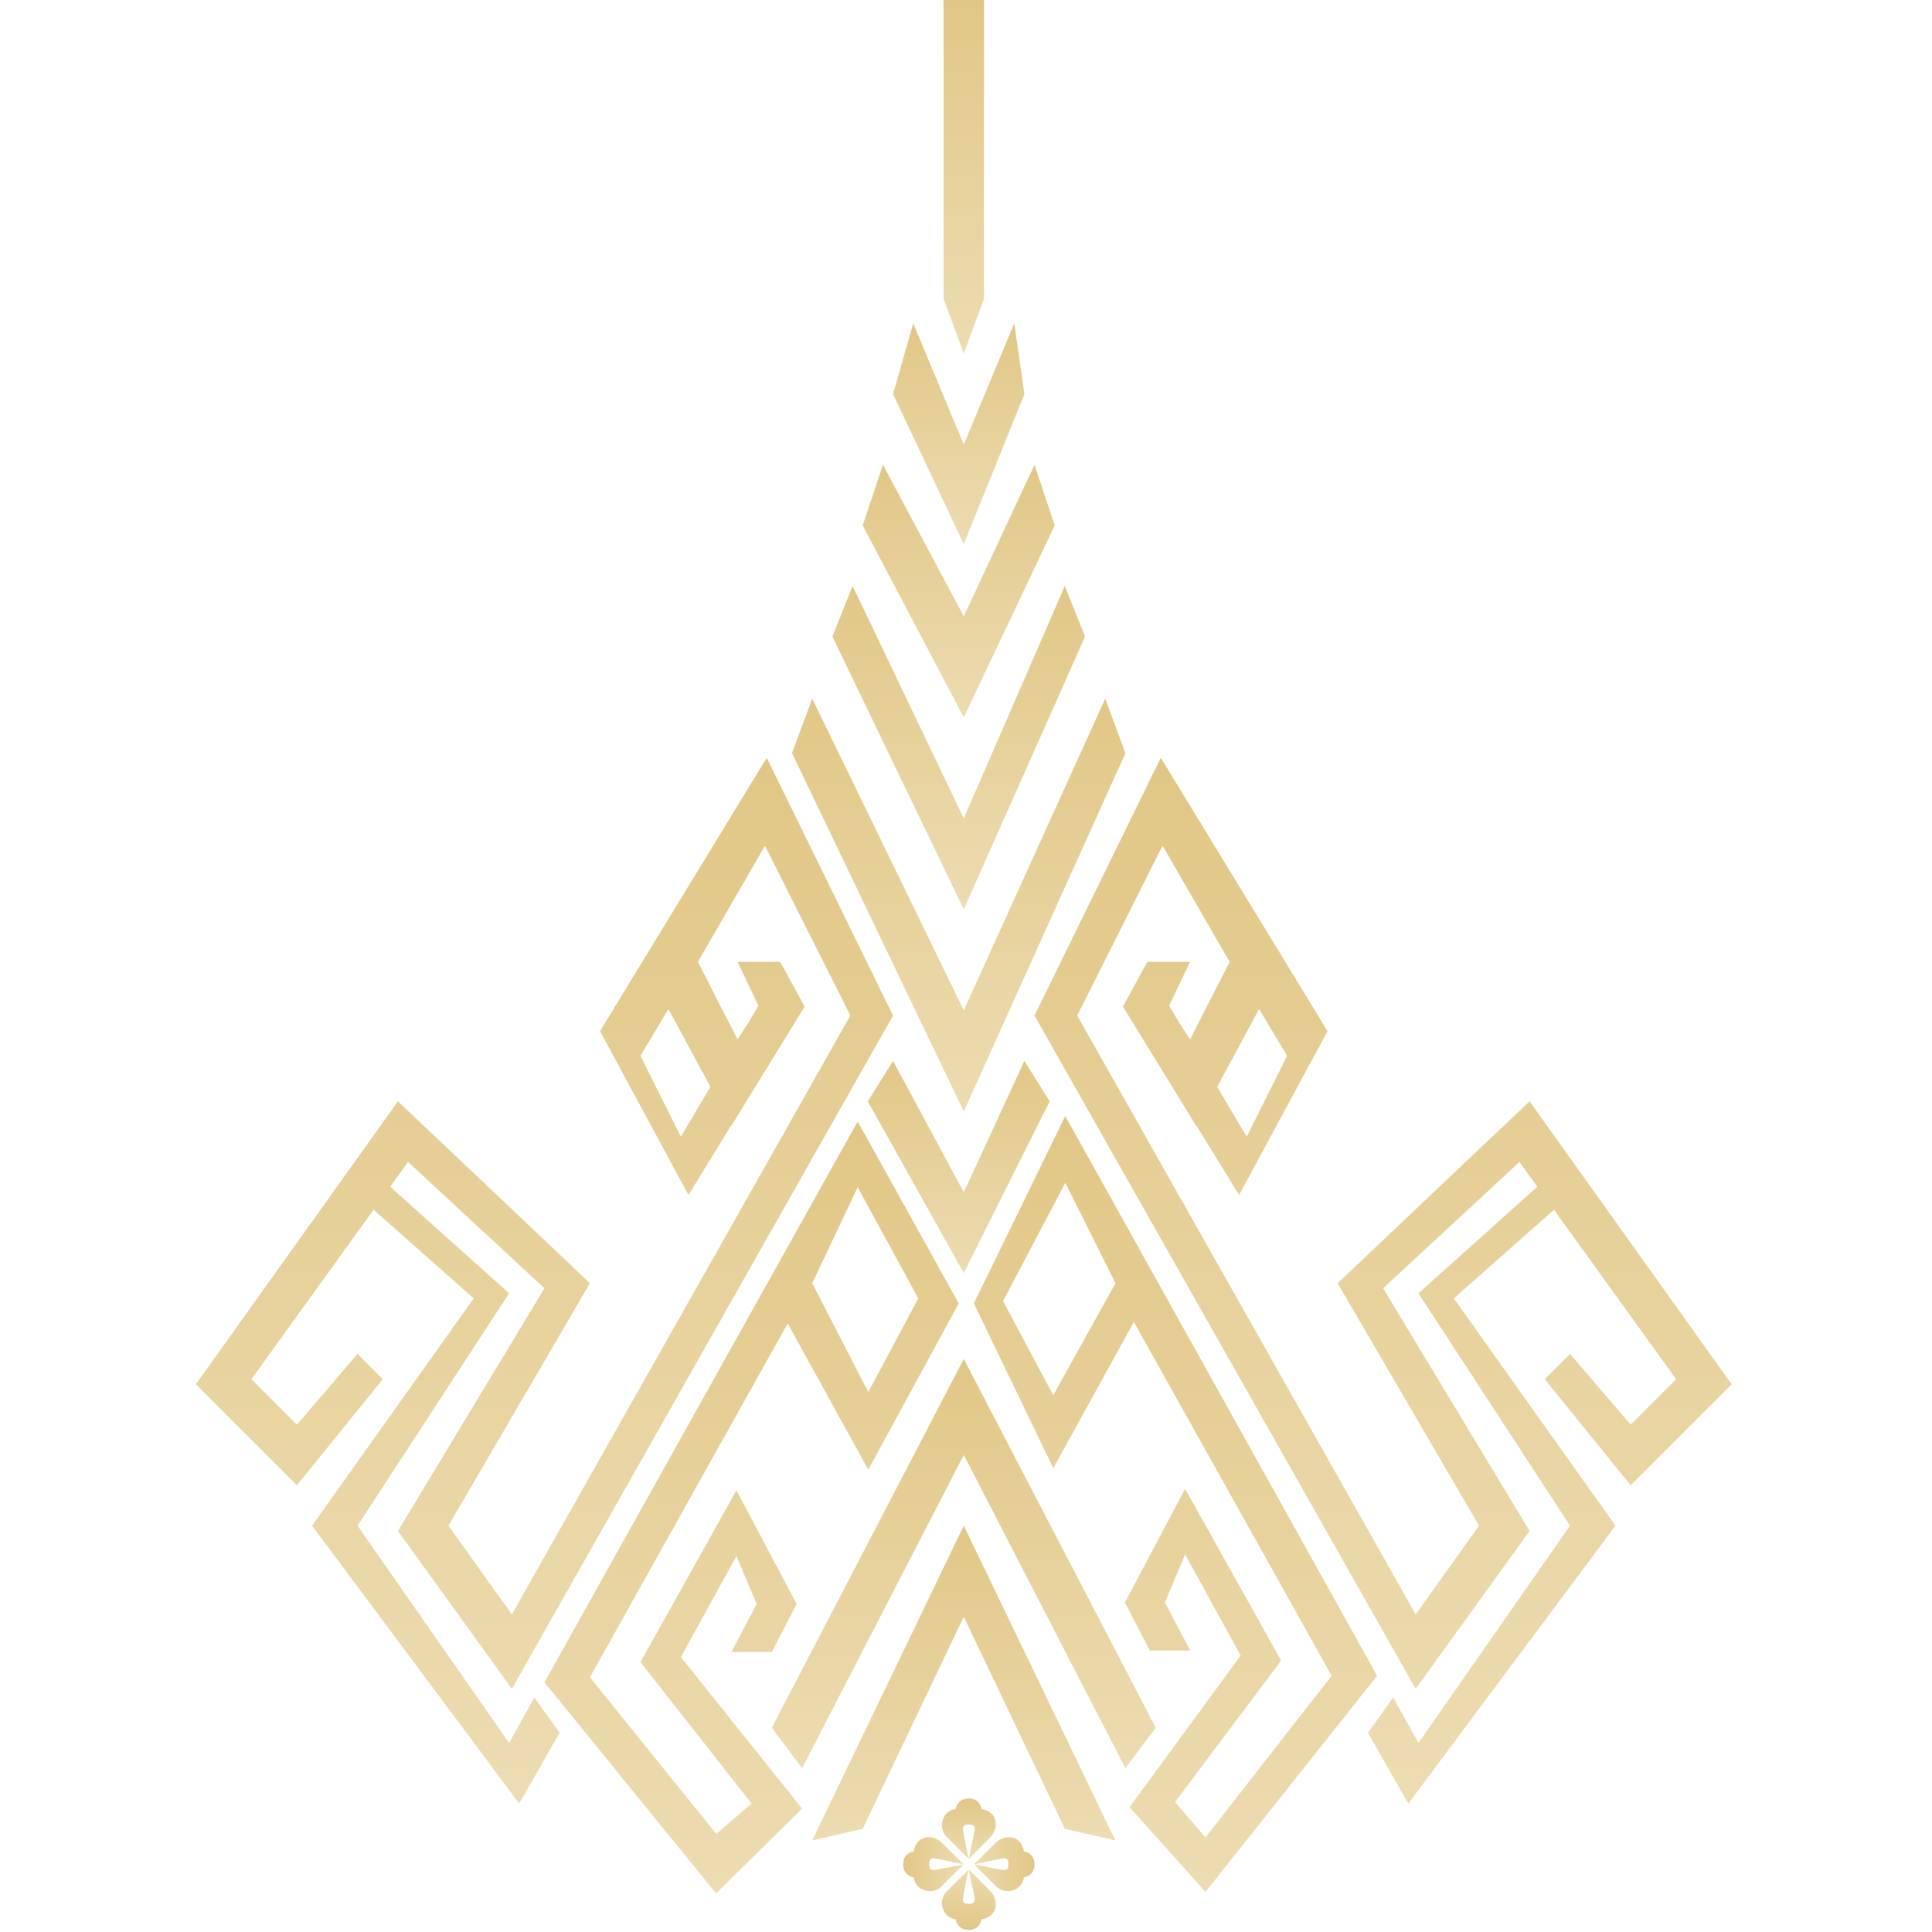
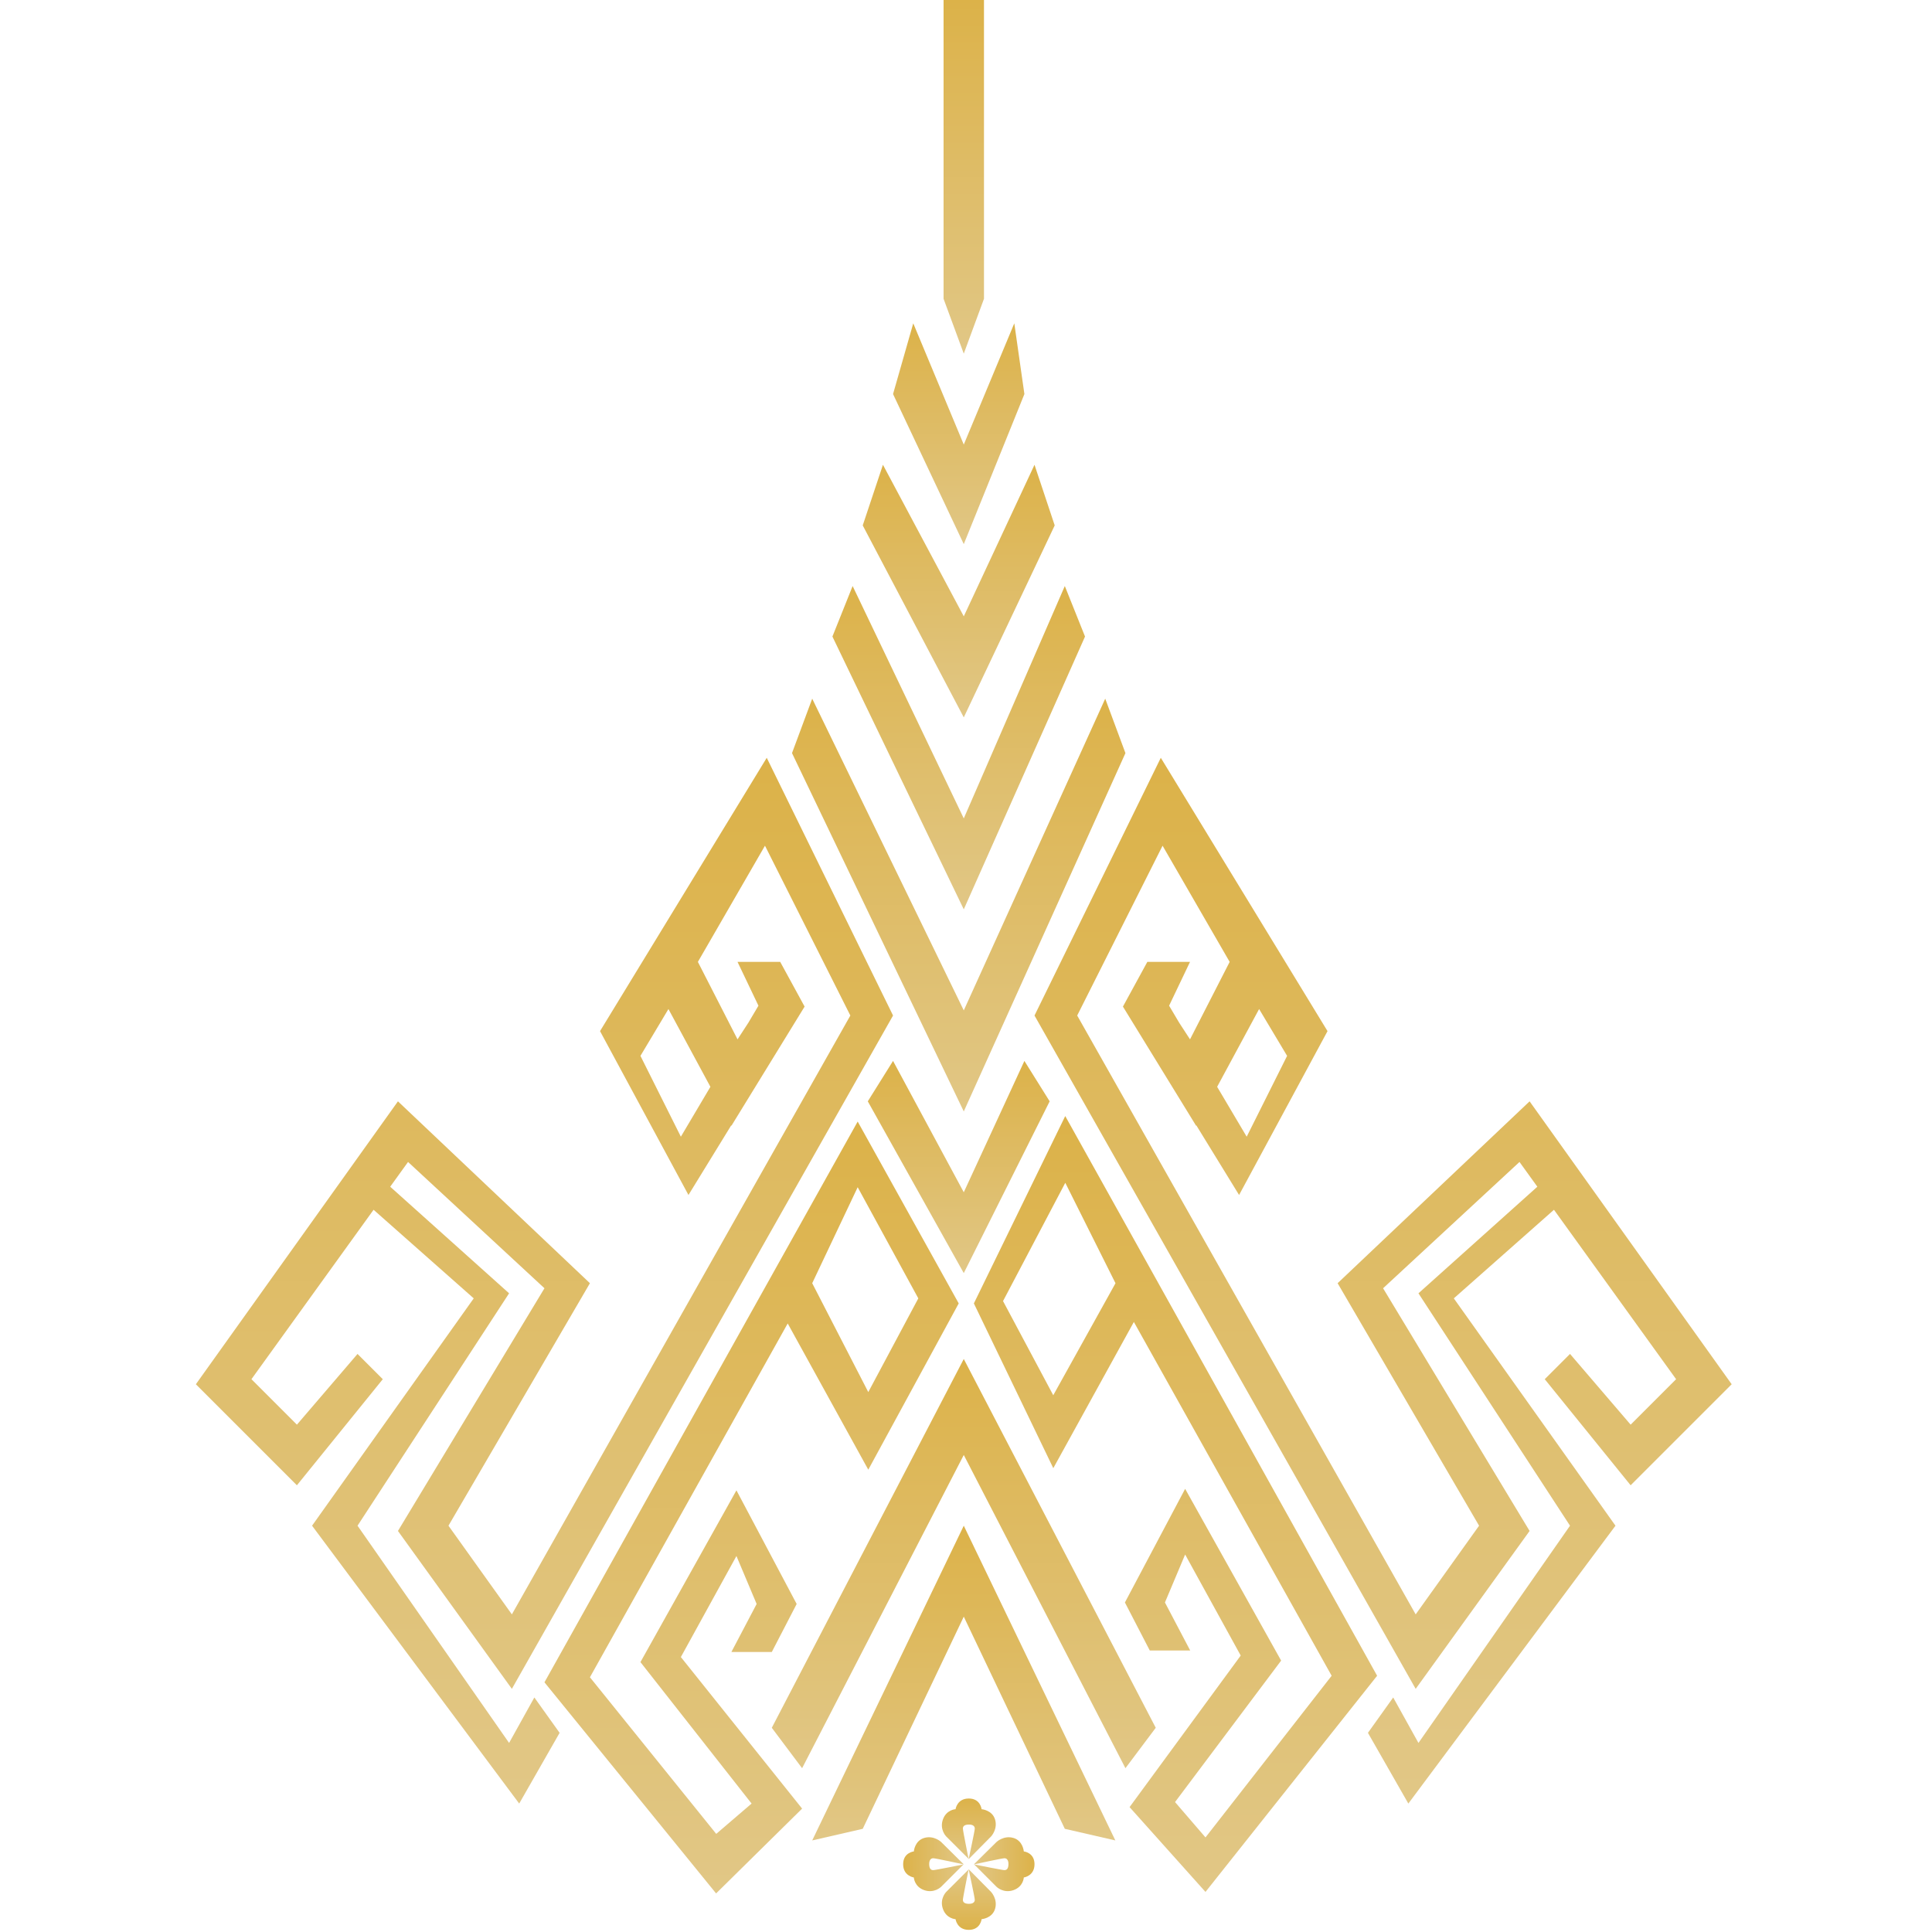
<svg xmlns="http://www.w3.org/2000/svg" width="434" height="434" viewBox="0 0 434 434" fill="none">
  <path d="M217.599 417.583C217.595 417.603 217.593 417.614 217.593 417.614C217.593 417.614 217.589 417.598 217.583 417.568L217.599 417.583ZM217.623 404.013C220.264 404.013 220.504 406.415 220.504 406.415C220.504 406.415 222.906 406.595 223.536 408.755C224.166 410.916 222.635 412.537 222.635 412.537L217.623 417.608L217.599 417.583C217.701 417.114 218.974 411.262 218.974 410.771C218.974 410.26 218.583 409.836 217.593 409.865C216.603 409.893 216.303 410.26 216.303 410.771C216.303 411.257 217.467 416.996 217.583 417.568L212.551 412.537C212.54 412.526 211.026 410.998 211.802 408.755C212.574 406.524 214.616 406.416 214.652 406.415C214.652 406.415 214.982 404.013 217.623 404.013Z" fill="url(#paint0_linear_2152_1868)" />
  <path d="M217.6 419.948C217.596 419.929 217.594 419.919 217.594 419.919C217.594 419.919 217.591 419.935 217.585 419.963L217.6 419.948ZM217.623 433.52C220.243 433.52 220.5 431.157 220.504 431.119C220.504 431.119 222.906 430.938 223.536 428.778C224.166 426.617 222.635 424.996 222.635 424.996L217.623 419.925L217.6 419.948C217.701 420.412 218.974 426.271 218.974 426.762C218.974 427.273 218.584 427.696 217.594 427.668C216.604 427.64 216.303 427.273 216.303 426.762C216.303 426.275 217.471 420.522 217.585 419.963L212.551 424.996C212.551 424.996 211.023 426.527 211.802 428.778C212.581 431.028 214.652 431.119 214.652 431.119C214.658 431.159 215.004 433.52 217.623 433.52Z" fill="url(#paint1_linear_2152_1868)" />
  <path d="M218.817 418.804C218.798 418.808 218.788 418.81 218.788 418.81C218.788 418.81 218.803 418.813 218.832 418.819L218.817 418.804ZM232.388 418.781C232.388 416.14 229.987 415.9 229.987 415.9C229.985 415.881 229.798 413.495 227.646 412.868C225.485 412.238 223.865 413.769 223.865 413.769L218.793 418.781L218.817 418.804C219.282 418.703 225.139 417.429 225.63 417.429C226.141 417.429 226.564 417.82 226.536 418.81C226.507 419.8 226.142 420.101 225.63 420.101C225.144 420.101 219.392 418.933 218.832 418.819L223.865 423.853C223.865 423.853 225.395 425.38 227.646 424.602C229.881 423.829 229.985 421.781 229.987 421.752C229.987 421.752 232.388 421.422 232.388 418.781Z" fill="url(#paint2_linear_2152_1868)" />
  <path d="M216.454 418.804C216.472 418.808 216.482 418.81 216.482 418.81C216.482 418.81 216.467 418.813 216.439 418.819L216.454 418.804ZM202.882 418.782C202.882 416.141 205.283 415.9 205.283 415.9C205.286 415.864 205.479 413.493 207.624 412.867C209.774 412.241 211.389 413.754 211.405 413.769L216.476 418.782L216.454 418.804C215.997 418.704 210.131 417.429 209.639 417.429C209.128 417.429 208.706 417.82 208.734 418.81C208.762 419.8 209.128 420.101 209.639 420.101C210.126 420.101 215.884 418.931 216.439 418.819L211.405 423.853C211.405 423.853 209.874 425.381 207.624 424.602C205.373 423.823 205.283 421.752 205.283 421.752C205.283 421.752 202.882 421.422 202.882 418.782Z" fill="url(#paint3_linear_2152_1868)" />
  <path d="M193.803 410.822L182.454 413.429L216.5 342.73L250.546 413.429L239.198 410.822L216.5 363.158L193.803 410.822Z" fill="url(#paint4_linear_2152_1868)" />
  <path d="M173.375 388.125L180.184 397.204L216.5 326.842L252.816 397.204L259.625 388.125L216.5 305.28L173.375 388.125Z" fill="url(#paint5_linear_2152_1868)" />
  <path d="M211.96 67.114L216.5 79.441L221.039 67.114V0H211.96V67.114Z" fill="url(#paint6_linear_2152_1868)" />
  <path d="M205.151 72.632L200.612 88.52L216.5 122.229L230.118 88.52L227.849 72.632L216.5 99.868L205.151 72.632Z" fill="url(#paint7_linear_2152_1868)" />
  <path d="M198.342 104.408L193.802 118.026L216.5 161.151L236.927 118.026L232.388 104.408L216.5 138.454L198.342 104.408Z" fill="url(#paint8_linear_2152_1868)" />
  <path d="M182.454 156.949L177.915 169.175L216.5 249.671L252.816 169.175L248.276 156.949L216.5 226.974L182.454 156.949Z" fill="url(#paint9_linear_2152_1868)" />
  <path d="M191.533 131.645L186.993 142.993L216.5 204.276L243.737 142.993L239.197 131.645L216.5 183.849L191.533 131.645Z" fill="url(#paint10_linear_2152_1868)" />
  <path d="M200.612 238.323L194.938 247.401L216.5 285.987L235.793 247.401L230.118 238.323L216.5 267.829L200.612 238.323Z" fill="url(#paint11_linear_2152_1868)" />
  <path d="M200.612 228.126L114.985 379.383L89.394 343.911L122.306 289.391L91.664 261.019L87.653 266.582L114.361 290.526L80.315 342.73L114.361 391.53L120.036 381.316L125.711 389.26L116.632 405.148L70.102 342.73L106.418 291.661L83.92 271.76L56.483 309.819L66.697 320.033L80.315 304.144L85.99 309.819L66.697 333.651L44 310.954L89.394 247.401L132.52 288.257L100.743 342.73L114.985 362.651L191.021 228.126L171.842 189.976L156.771 216.078L165.677 233.479L168.108 229.745L170.375 225.917L165.677 216.078H175.267L180.746 226.118L164.307 252.888L164.259 252.8L154.655 268.44L134.789 231.63L172.24 170.23L200.612 228.126ZM143.868 237.187L152.947 255.345L159.584 244.138L150.157 226.669L143.868 237.187Z" fill="url(#paint12_linear_2152_1868)" />
  <path d="M215.365 292.796L195.049 330.147L176.949 297.299L132.52 376.777L160.892 411.958L168.835 405.148L143.868 373.372L165.431 334.787L178.961 360.312L173.375 371.102H164.296L169.97 360.312L165.431 349.54L152.948 372.237L180.184 406.283L160.862 425.335L122.306 377.912L192.668 251.941L215.365 292.796ZM182.454 288.256L195.049 312.717L206.286 291.662L192.667 266.694L182.454 288.256Z" fill="url(#paint13_linear_2152_1868)" />
  <path d="M218.77 292.796L236.61 329.81L254.709 296.962L299.139 376.439L270.797 412.755L263.958 404.811L287.791 373.034L266.228 334.449L252.698 359.975L258.284 370.765H267.363L261.689 359.975L266.228 349.202L278.711 371.9L253.745 405.946L270.797 424.998L309.353 376.439L239.292 250.708L218.77 292.796ZM239.739 266.573L250.464 288.025L250.583 288.26L250.455 288.491L237.047 312.623L236.601 313.426L236.169 312.615L225.444 292.505L225.319 292.272L225.442 292.037L238.849 266.565L239.303 265.701L239.739 266.573Z" fill="url(#paint14_linear_2152_1868)" />
  <path d="M232.388 228.126L318.015 379.383L343.605 343.911L310.694 289.391L341.336 261.019L345.347 266.582L318.639 290.526L352.685 342.73L318.639 391.53L312.964 381.316L307.289 389.26L316.368 405.148L362.898 342.73L326.582 291.661L349.08 271.76L376.517 309.819L366.303 320.033L352.685 304.144L347.01 309.819L366.303 333.651L389 310.954L343.605 247.401L300.48 288.257L332.257 342.73L318.015 362.651L241.979 228.126L261.158 189.976L276.229 216.078L267.323 233.479L264.892 229.745L262.625 225.917L267.323 216.078H257.733L252.254 226.118L268.693 252.888L268.741 252.8L278.345 268.44L298.211 231.63L260.76 170.23L232.388 228.126ZM289.132 237.187L280.053 255.345L273.416 244.138L282.843 226.669L289.132 237.187Z" fill="url(#paint15_linear_2152_1868)" />
  <defs>
    <linearGradient id="paint0_linear_2152_1868" x1="217.635" y1="404.013" x2="217.635" y2="417.614" gradientUnits="userSpaceOnUse">
-       <stop stop-color="#E1C786" />
-       <stop offset="1" stop-color="#EDDCB2" />
+       <stop stop-color="#DCB249" />
+       <stop offset="1" stop-color="#E1C786" />
    </linearGradient>
    <linearGradient id="paint1_linear_2152_1868" x1="217.635" y1="433.52" x2="217.635" y2="419.919" gradientUnits="userSpaceOnUse">
-       <stop stop-color="#E1C786" />
-       <stop offset="1" stop-color="#EDDCB2" />
+       <stop stop-color="#DCB249" />
+       <stop offset="1" stop-color="#E1C786" />
    </linearGradient>
    <linearGradient id="paint2_linear_2152_1868" x1="232.388" y1="418.769" x2="218.788" y2="418.769" gradientUnits="userSpaceOnUse">
-       <stop stop-color="#E1C786" />
-       <stop offset="1" stop-color="#EDDCB2" />
+       <stop stop-color="#DCB249" />
+       <stop offset="1" stop-color="#E1C786" />
    </linearGradient>
    <linearGradient id="paint3_linear_2152_1868" x1="202.882" y1="418.769" x2="216.482" y2="418.769" gradientUnits="userSpaceOnUse">
-       <stop stop-color="#E1C786" />
-       <stop offset="1" stop-color="#EDDCB2" />
+       <stop stop-color="#DCB249" />
+       <stop offset="1" stop-color="#E1C786" />
    </linearGradient>
    <linearGradient id="paint4_linear_2152_1868" x1="216.5" y1="342.73" x2="216.5" y2="413.429" gradientUnits="userSpaceOnUse">
-       <stop stop-color="#E1C786" />
-       <stop offset="1" stop-color="#EDDCB2" />
+       <stop stop-color="#DCB249" />
+       <stop offset="1" stop-color="#E1C786" />
    </linearGradient>
    <linearGradient id="paint5_linear_2152_1868" x1="216.5" y1="305.28" x2="216.5" y2="397.204" gradientUnits="userSpaceOnUse">
-       <stop stop-color="#E1C786" />
-       <stop offset="1" stop-color="#EDDCB2" />
+       <stop stop-color="#DCB249" />
+       <stop offset="1" stop-color="#E1C786" />
    </linearGradient>
    <linearGradient id="paint6_linear_2152_1868" x1="216.5" y1="0" x2="216.5" y2="79.441" gradientUnits="userSpaceOnUse">
-       <stop stop-color="#E1C786" />
-       <stop offset="1" stop-color="#EDDCB2" />
+       <stop stop-color="#DCB249" />
+       <stop offset="1" stop-color="#E1C786" />
    </linearGradient>
    <linearGradient id="paint7_linear_2152_1868" x1="215.365" y1="72.632" x2="215.365" y2="122.229" gradientUnits="userSpaceOnUse">
-       <stop stop-color="#E1C786" />
-       <stop offset="1" stop-color="#EDDCB2" />
+       <stop stop-color="#DCB249" />
+       <stop offset="1" stop-color="#E1C786" />
    </linearGradient>
    <linearGradient id="paint8_linear_2152_1868" x1="215.365" y1="104.408" x2="215.365" y2="161.151" gradientUnits="userSpaceOnUse">
-       <stop stop-color="#E1C786" />
-       <stop offset="1" stop-color="#EDDCB2" />
+       <stop stop-color="#DCB249" />
+       <stop offset="1" stop-color="#E1C786" />
    </linearGradient>
    <linearGradient id="paint9_linear_2152_1868" x1="215.365" y1="156.949" x2="215.365" y2="249.671" gradientUnits="userSpaceOnUse">
-       <stop stop-color="#E1C786" />
-       <stop offset="1" stop-color="#EDDCB2" />
+       <stop stop-color="#DCB249" />
+       <stop offset="1" stop-color="#E1C786" />
    </linearGradient>
    <linearGradient id="paint10_linear_2152_1868" x1="215.365" y1="131.645" x2="215.365" y2="204.276" gradientUnits="userSpaceOnUse">
-       <stop stop-color="#E1C786" />
-       <stop offset="1" stop-color="#EDDCB2" />
+       <stop stop-color="#DCB249" />
+       <stop offset="1" stop-color="#E1C786" />
    </linearGradient>
    <linearGradient id="paint11_linear_2152_1868" x1="215.365" y1="238.323" x2="215.365" y2="285.987" gradientUnits="userSpaceOnUse">
-       <stop stop-color="#E1C786" />
-       <stop offset="1" stop-color="#EDDCB2" />
+       <stop stop-color="#DCB249" />
+       <stop offset="1" stop-color="#E1C786" />
    </linearGradient>
    <linearGradient id="paint12_linear_2152_1868" x1="122.306" y1="170.23" x2="122.306" y2="405.148" gradientUnits="userSpaceOnUse">
-       <stop stop-color="#E1C786" />
-       <stop offset="1" stop-color="#EDDCB2" />
+       <stop stop-color="#DCB249" />
+       <stop offset="1" stop-color="#E1C786" />
    </linearGradient>
    <linearGradient id="paint13_linear_2152_1868" x1="168.836" y1="251.941" x2="168.836" y2="425.335" gradientUnits="userSpaceOnUse">
-       <stop stop-color="#E1C786" />
-       <stop offset="1" stop-color="#EDDCB2" />
+       <stop stop-color="#DCB249" />
+       <stop offset="1" stop-color="#E1C786" />
    </linearGradient>
    <linearGradient id="paint14_linear_2152_1868" x1="264.061" y1="250.708" x2="264.061" y2="424.998" gradientUnits="userSpaceOnUse">
-       <stop stop-color="#E1C786" />
-       <stop offset="1" stop-color="#EDDCB2" />
+       <stop stop-color="#DCB249" />
+       <stop offset="1" stop-color="#E1C786" />
    </linearGradient>
    <linearGradient id="paint15_linear_2152_1868" x1="310.694" y1="170.23" x2="310.694" y2="405.148" gradientUnits="userSpaceOnUse">
-       <stop stop-color="#E1C786" />
-       <stop offset="1" stop-color="#EDDCB2" />
+       <stop stop-color="#DCB249" />
+       <stop offset="1" stop-color="#E1C786" />
    </linearGradient>
  </defs>
</svg>
